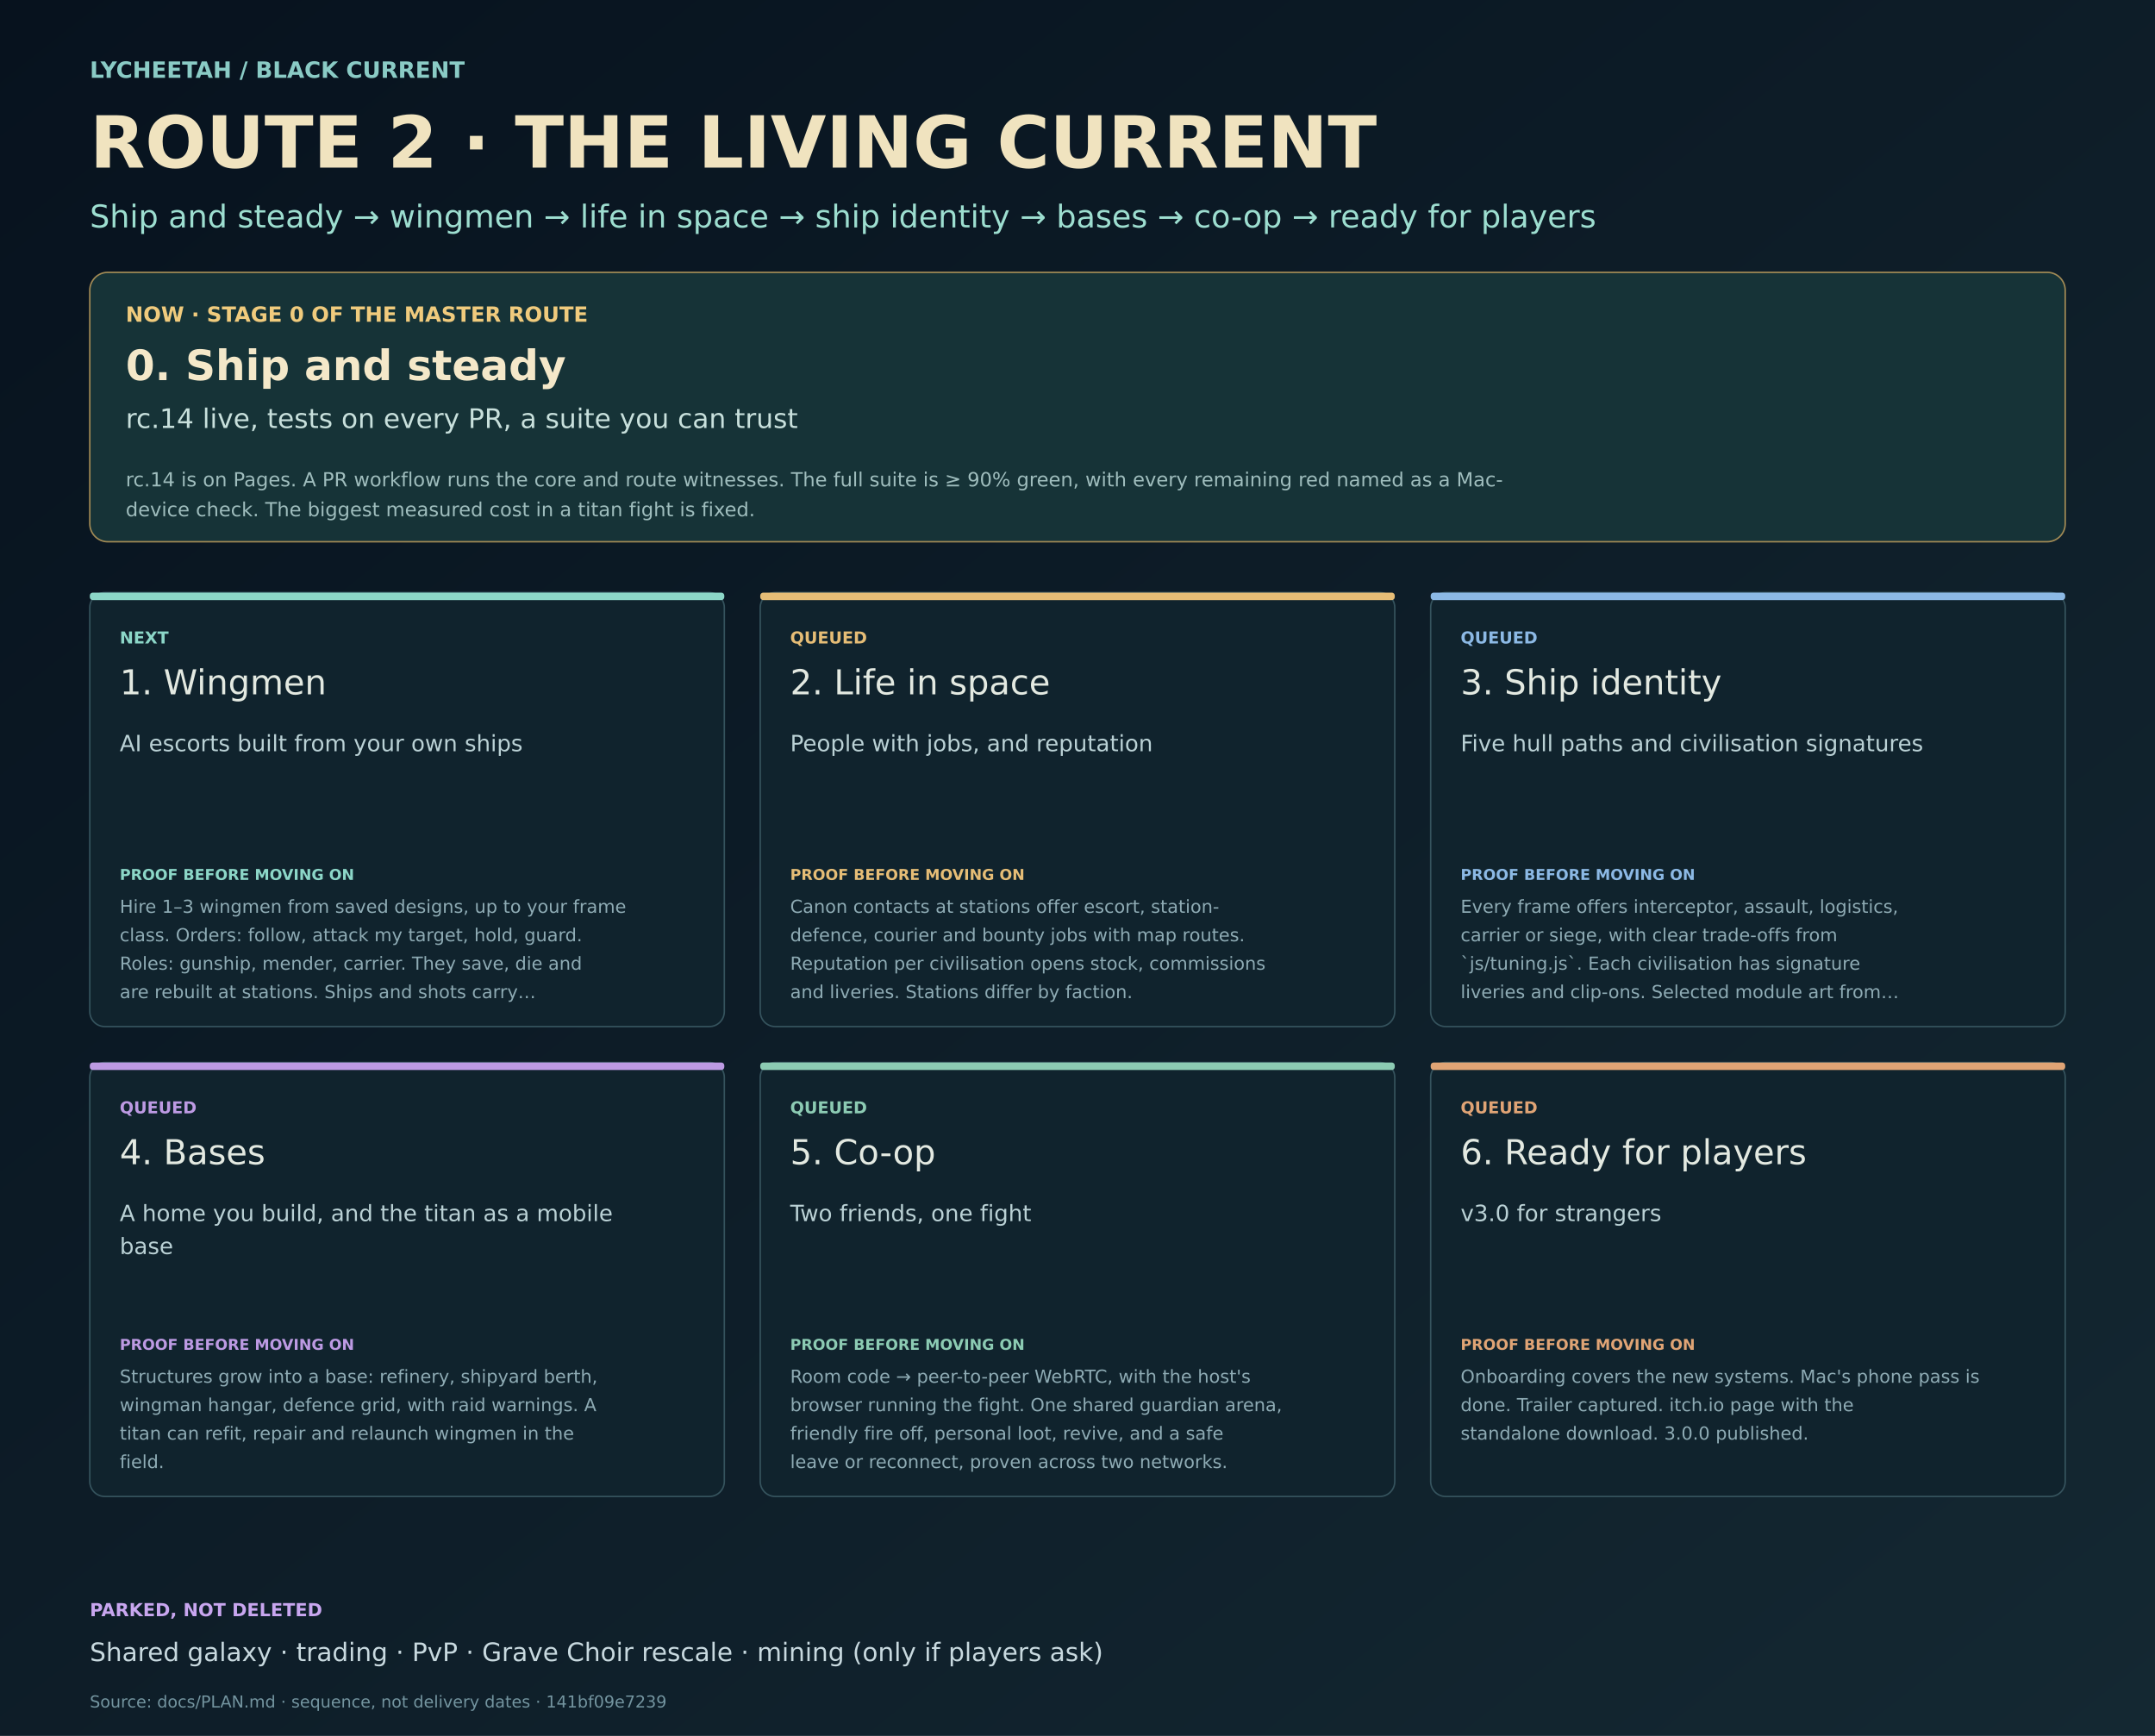
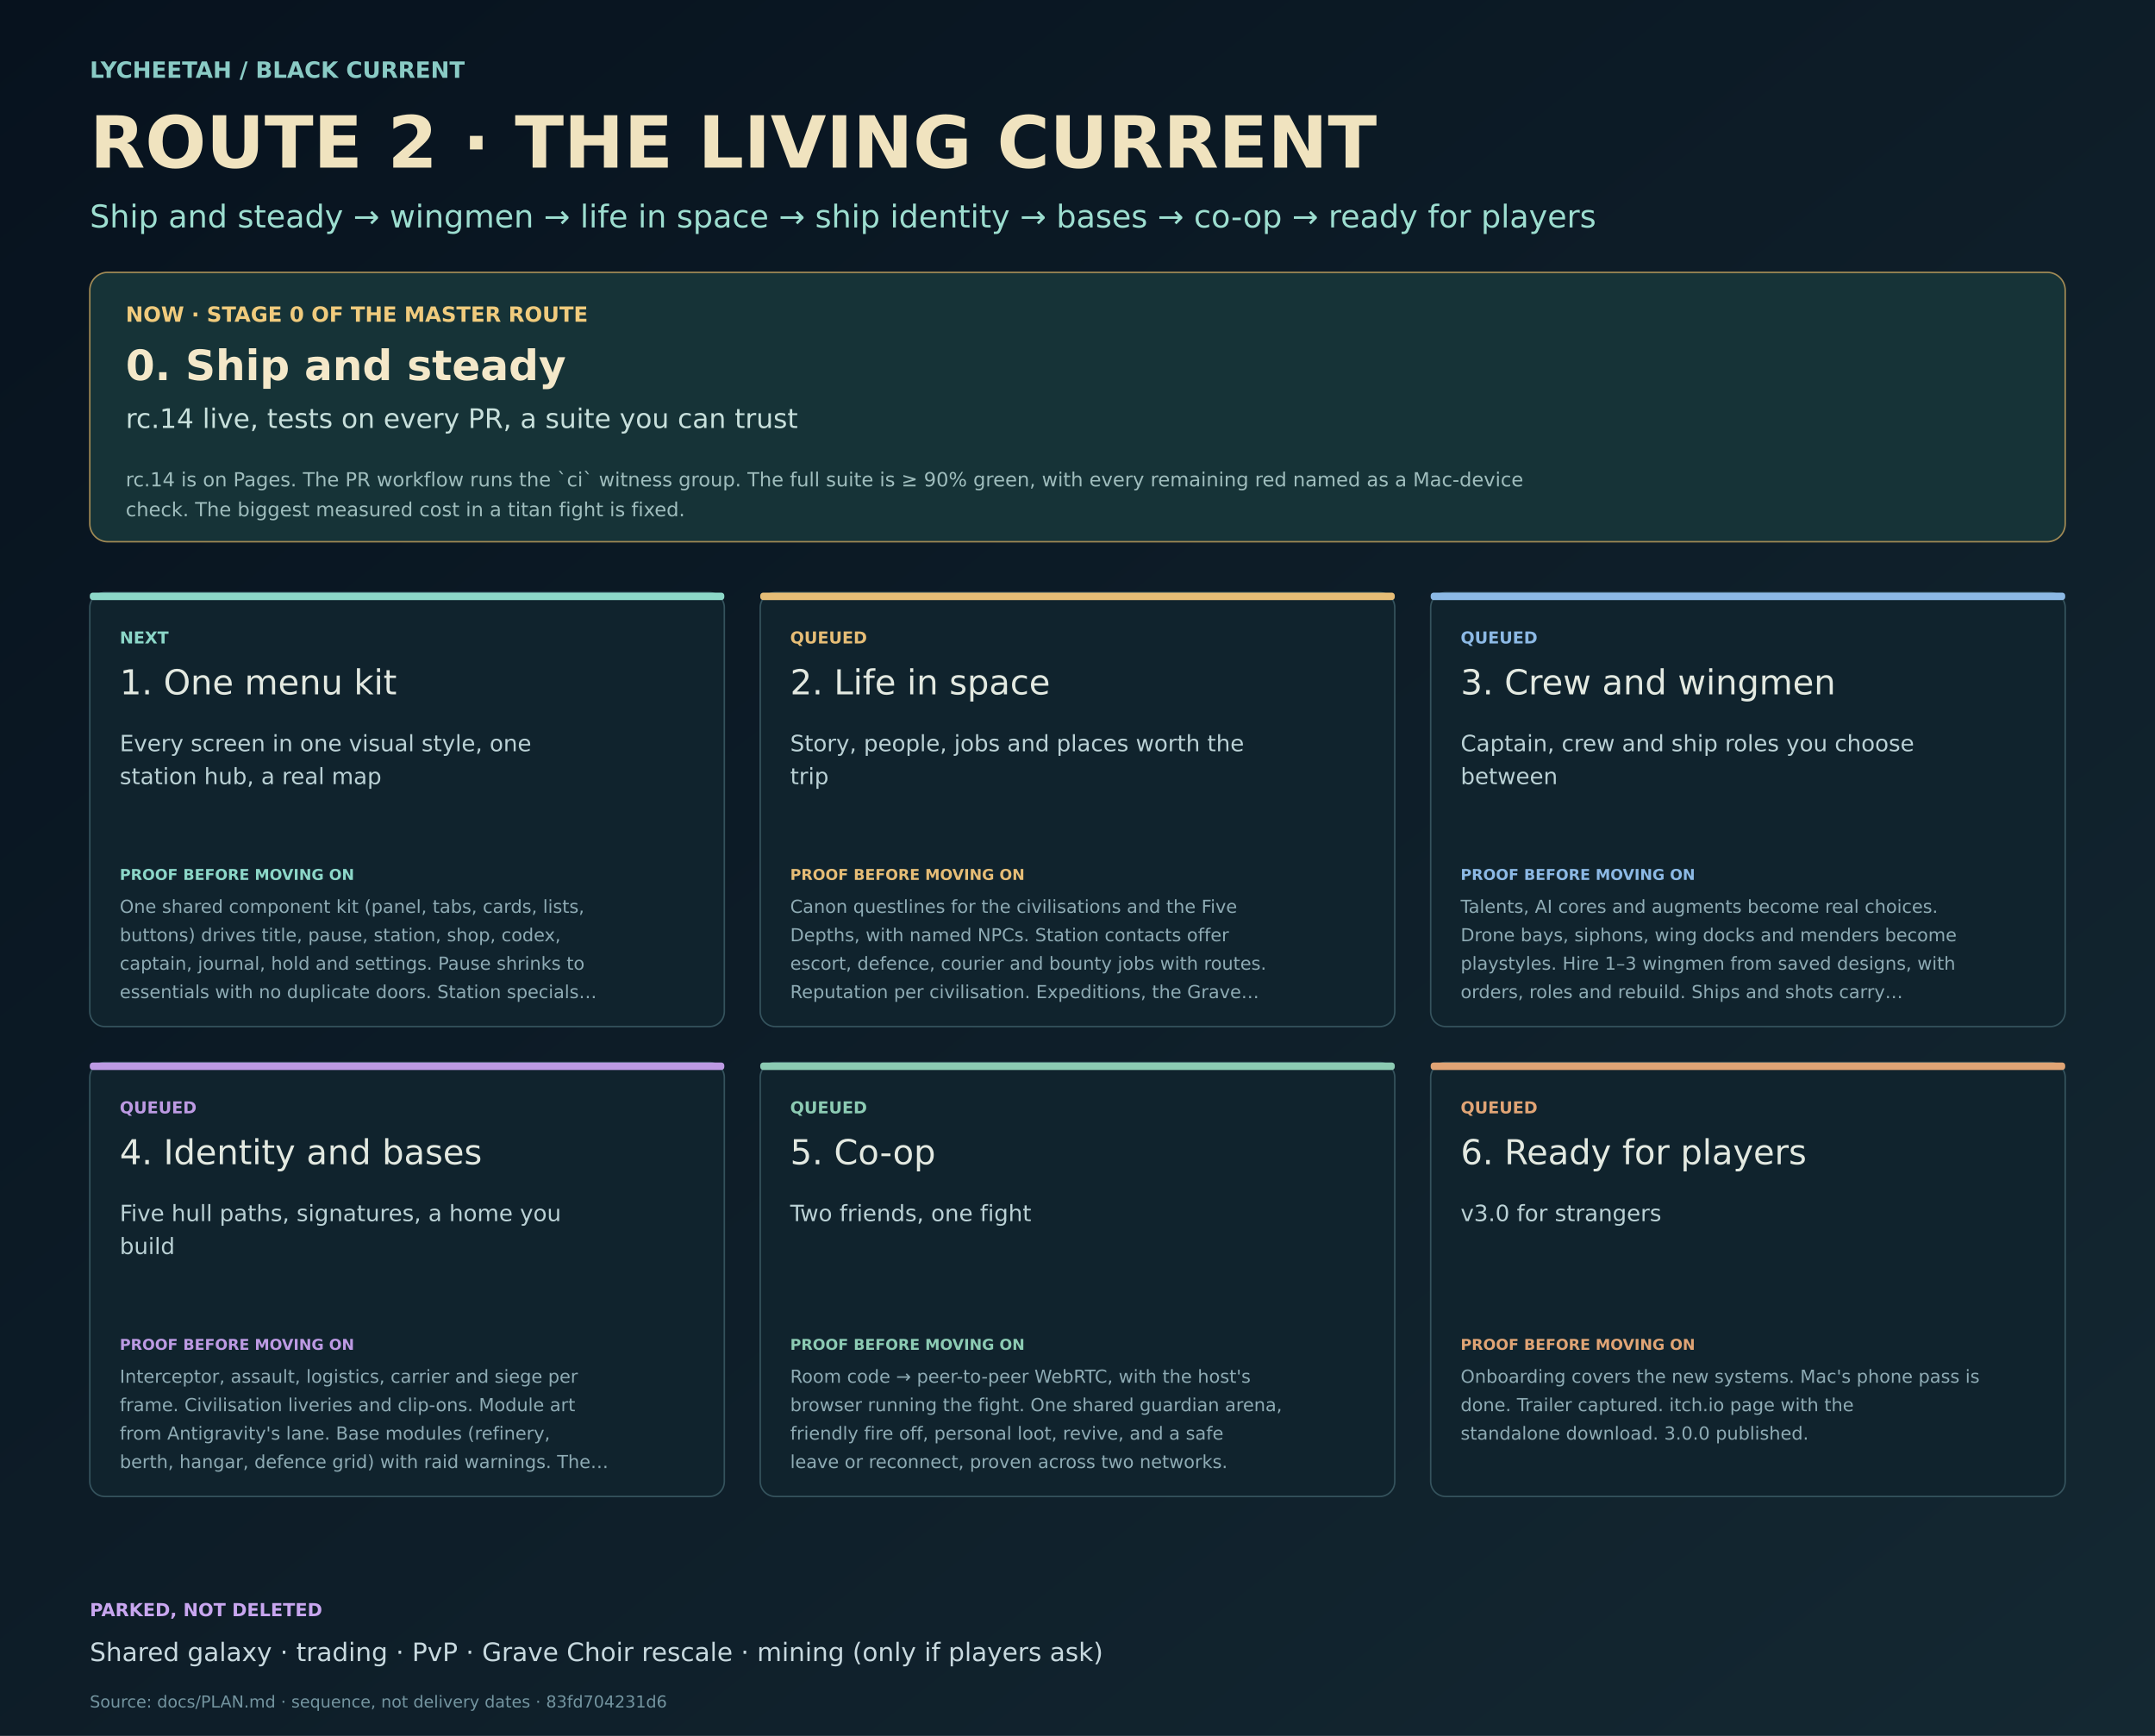
<svg xmlns="http://www.w3.org/2000/svg" width="1440" height="1160" viewBox="0 0 1440 1160">
  <defs>
    <linearGradient id="bg" x2="1" y2="1">
      <stop stop-color="#07121e" />
      <stop offset="1" stop-color="#142832" />
    </linearGradient>
  </defs>
  <rect width="1440" height="1160" fill="url(#bg)" />
  <text x="60" y="52" fill="#8acbc5" font-family="DejaVu Sans,sans-serif" font-size="15" font-weight="700">LYCHEETAH / BLACK CURRENT</text>
  <text x="60" y="112" fill="#f0e3bf" font-family="DejaVu Sans,sans-serif" font-size="48" font-weight="700">ROUTE 2 · THE LIVING CURRENT</text>
  <text x="60" y="152" fill="#9dded0" font-family="DejaVu Sans,sans-serif" font-size="21" font-weight="400">Ship and steady → wingmen → life in space → ship identity → bases → co-op → ready for players</text>
  <rect x="60" y="182" width="1320" height="180" rx="12" fill="#163337" stroke="#a18a55" />
  <text x="84" y="215" fill="#f0cb7d" font-family="DejaVu Sans,sans-serif" font-size="14" font-weight="700">NOW · STAGE 0 OF THE MASTER ROUTE</text>
  <text x="84" y="254" fill="#f4e8c9" font-family="DejaVu Sans,sans-serif" font-size="28" font-weight="700">0. Ship and steady</text>
  <text x="84" y="286" fill="#c8e0dc" font-family="DejaVu Sans,sans-serif" font-size="18" font-weight="400">rc.14 live, tests on every PR, a suite you can trust</text>
-   <text x="84" y="325" fill="#9fbdbd" font-family="DejaVu Sans,sans-serif" font-size="13" font-weight="400">rc.14 is on Pages. A PR workflow runs the core and route witnesses. The full suite is ≥ 90% green, with every remaining red named as a Mac-</text>
-   <text x="84" y="345" fill="#9fbdbd" font-family="DejaVu Sans,sans-serif" font-size="13" font-weight="400">device check. The biggest measured cost in a titan fight is fixed.</text>
+   <text x="84" y="325" fill="#9fbdbd" font-family="DejaVu Sans,sans-serif" font-size="13" font-weight="400">rc.14 is on Pages. The PR workflow runs the `ci` witness group. The full suite is ≥ 90% green, with every remaining red named as a Mac-device</text>
+   <text x="84" y="345" fill="#9fbdbd" font-family="DejaVu Sans,sans-serif" font-size="13" font-weight="400">check. The biggest measured cost in a titan fight is fixed.</text>
  <rect x="60" y="396" width="424" height="290" rx="10" fill="#10232d" stroke="#35535d" />
  <rect x="60" y="396" width="424" height="5" rx="2" fill="#8cd7c8" />
  <text x="80" y="430" fill="#8cd7c8" font-family="DejaVu Sans,sans-serif" font-size="11" font-weight="700">NEXT</text>
-   <text x="80" y="464" fill="#e3e9e1" font-family="DejaVu Sans,sans-serif" font-size="23" font-weight="400">1. Wingmen</text>
-   <text x="80" y="502" fill="#bad1d5" font-family="DejaVu Sans,sans-serif" font-size="15" font-weight="400">AI escorts built from your own ships</text>
+   <text x="80" y="464" fill="#e3e9e1" font-family="DejaVu Sans,sans-serif" font-size="23" font-weight="400">1. One menu kit</text>
+   <text x="80" y="502" fill="#bad1d5" font-family="DejaVu Sans,sans-serif" font-size="15" font-weight="400">Every screen in one visual style, one</text>
+   <text x="80" y="524" fill="#bad1d5" font-family="DejaVu Sans,sans-serif" font-size="15" font-weight="400">station hub, a real map</text>
  <text x="80" y="588" fill="#8cd7c8" font-family="DejaVu Sans,sans-serif" font-size="10" font-weight="700">PROOF BEFORE MOVING ON</text>
-   <text x="80" y="610" fill="#8eabb4" font-family="DejaVu Sans,sans-serif" font-size="12" font-weight="400">Hire 1–3 wingmen from saved designs, up to your frame</text>
-   <text x="80" y="629" fill="#8eabb4" font-family="DejaVu Sans,sans-serif" font-size="12" font-weight="400">class. Orders: follow, attack my target, hold, guard.</text>
-   <text x="80" y="648" fill="#8eabb4" font-family="DejaVu Sans,sans-serif" font-size="12" font-weight="400">Roles: gunship, mender, carrier. They save, die and</text>
-   <text x="80" y="667" fill="#8eabb4" font-family="DejaVu Sans,sans-serif" font-size="12" font-weight="400">are rebuilt at stations. Ships and shots carry…</text>
+   <text x="80" y="610" fill="#8eabb4" font-family="DejaVu Sans,sans-serif" font-size="12" font-weight="400">One shared component kit (panel, tabs, cards, lists,</text>
+   <text x="80" y="629" fill="#8eabb4" font-family="DejaVu Sans,sans-serif" font-size="12" font-weight="400">buttons) drives title, pause, station, shop, codex,</text>
+   <text x="80" y="648" fill="#8eabb4" font-family="DejaVu Sans,sans-serif" font-size="12" font-weight="400">captain, journal, hold and settings. Pause shrinks to</text>
+   <text x="80" y="667" fill="#8eabb4" font-family="DejaVu Sans,sans-serif" font-size="12" font-weight="400">essentials with no duplicate doors. Station specials…</text>
  <rect x="508" y="396" width="424" height="290" rx="10" fill="#10232d" stroke="#35535d" />
  <rect x="508" y="396" width="424" height="5" rx="2" fill="#e6bd76" />
  <text x="528" y="430" fill="#e6bd76" font-family="DejaVu Sans,sans-serif" font-size="11" font-weight="700">QUEUED</text>
  <text x="528" y="464" fill="#e3e9e1" font-family="DejaVu Sans,sans-serif" font-size="23" font-weight="400">2. Life in space</text>
-   <text x="528" y="502" fill="#bad1d5" font-family="DejaVu Sans,sans-serif" font-size="15" font-weight="400">People with jobs, and reputation</text>
+   <text x="528" y="502" fill="#bad1d5" font-family="DejaVu Sans,sans-serif" font-size="15" font-weight="400">Story, people, jobs and places worth the</text>
+   <text x="528" y="524" fill="#bad1d5" font-family="DejaVu Sans,sans-serif" font-size="15" font-weight="400">trip</text>
  <text x="528" y="588" fill="#e6bd76" font-family="DejaVu Sans,sans-serif" font-size="10" font-weight="700">PROOF BEFORE MOVING ON</text>
-   <text x="528" y="610" fill="#8eabb4" font-family="DejaVu Sans,sans-serif" font-size="12" font-weight="400">Canon contacts at stations offer escort, station-</text>
-   <text x="528" y="629" fill="#8eabb4" font-family="DejaVu Sans,sans-serif" font-size="12" font-weight="400">defence, courier and bounty jobs with map routes.</text>
-   <text x="528" y="648" fill="#8eabb4" font-family="DejaVu Sans,sans-serif" font-size="12" font-weight="400">Reputation per civilisation opens stock, commissions</text>
-   <text x="528" y="667" fill="#8eabb4" font-family="DejaVu Sans,sans-serif" font-size="12" font-weight="400">and liveries. Stations differ by faction.</text>
+   <text x="528" y="610" fill="#8eabb4" font-family="DejaVu Sans,sans-serif" font-size="12" font-weight="400">Canon questlines for the civilisations and the Five</text>
+   <text x="528" y="629" fill="#8eabb4" font-family="DejaVu Sans,sans-serif" font-size="12" font-weight="400">Depths, with named NPCs. Station contacts offer</text>
+   <text x="528" y="648" fill="#8eabb4" font-family="DejaVu Sans,sans-serif" font-size="12" font-weight="400">escort, defence, courier and bounty jobs with routes.</text>
+   <text x="528" y="667" fill="#8eabb4" font-family="DejaVu Sans,sans-serif" font-size="12" font-weight="400">Reputation per civilisation. Expeditions, the Grave…</text>
  <rect x="956" y="396" width="424" height="290" rx="10" fill="#10232d" stroke="#35535d" />
  <rect x="956" y="396" width="424" height="5" rx="2" fill="#8cb9e5" />
  <text x="976" y="430" fill="#8cb9e5" font-family="DejaVu Sans,sans-serif" font-size="11" font-weight="700">QUEUED</text>
-   <text x="976" y="464" fill="#e3e9e1" font-family="DejaVu Sans,sans-serif" font-size="23" font-weight="400">3. Ship identity</text>
-   <text x="976" y="502" fill="#bad1d5" font-family="DejaVu Sans,sans-serif" font-size="15" font-weight="400">Five hull paths and civilisation signatures</text>
+   <text x="976" y="464" fill="#e3e9e1" font-family="DejaVu Sans,sans-serif" font-size="23" font-weight="400">3. Crew and wingmen</text>
+   <text x="976" y="502" fill="#bad1d5" font-family="DejaVu Sans,sans-serif" font-size="15" font-weight="400">Captain, crew and ship roles you choose</text>
+   <text x="976" y="524" fill="#bad1d5" font-family="DejaVu Sans,sans-serif" font-size="15" font-weight="400">between</text>
  <text x="976" y="588" fill="#8cb9e5" font-family="DejaVu Sans,sans-serif" font-size="10" font-weight="700">PROOF BEFORE MOVING ON</text>
-   <text x="976" y="610" fill="#8eabb4" font-family="DejaVu Sans,sans-serif" font-size="12" font-weight="400">Every frame offers interceptor, assault, logistics,</text>
-   <text x="976" y="629" fill="#8eabb4" font-family="DejaVu Sans,sans-serif" font-size="12" font-weight="400">carrier or siege, with clear trade-offs from</text>
-   <text x="976" y="648" fill="#8eabb4" font-family="DejaVu Sans,sans-serif" font-size="12" font-weight="400">`js/tuning.js`. Each civilisation has signature</text>
-   <text x="976" y="667" fill="#8eabb4" font-family="DejaVu Sans,sans-serif" font-size="12" font-weight="400">liveries and clip-ons. Selected module art from…</text>
+   <text x="976" y="610" fill="#8eabb4" font-family="DejaVu Sans,sans-serif" font-size="12" font-weight="400">Talents, AI cores and augments become real choices.</text>
+   <text x="976" y="629" fill="#8eabb4" font-family="DejaVu Sans,sans-serif" font-size="12" font-weight="400">Drone bays, siphons, wing docks and menders become</text>
+   <text x="976" y="648" fill="#8eabb4" font-family="DejaVu Sans,sans-serif" font-size="12" font-weight="400">playstyles. Hire 1–3 wingmen from saved designs, with</text>
+   <text x="976" y="667" fill="#8eabb4" font-family="DejaVu Sans,sans-serif" font-size="12" font-weight="400">orders, roles and rebuild. Ships and shots carry…</text>
  <rect x="60" y="710" width="424" height="290" rx="10" fill="#10232d" stroke="#35535d" />
  <rect x="60" y="710" width="424" height="5" rx="2" fill="#bd9ae3" />
  <text x="80" y="744" fill="#bd9ae3" font-family="DejaVu Sans,sans-serif" font-size="11" font-weight="700">QUEUED</text>
-   <text x="80" y="778" fill="#e3e9e1" font-family="DejaVu Sans,sans-serif" font-size="23" font-weight="400">4. Bases</text>
-   <text x="80" y="816" fill="#bad1d5" font-family="DejaVu Sans,sans-serif" font-size="15" font-weight="400">A home you build, and the titan as a mobile</text>
-   <text x="80" y="838" fill="#bad1d5" font-family="DejaVu Sans,sans-serif" font-size="15" font-weight="400">base</text>
+   <text x="80" y="778" fill="#e3e9e1" font-family="DejaVu Sans,sans-serif" font-size="23" font-weight="400">4. Identity and bases</text>
+   <text x="80" y="816" fill="#bad1d5" font-family="DejaVu Sans,sans-serif" font-size="15" font-weight="400">Five hull paths, signatures, a home you</text>
+   <text x="80" y="838" fill="#bad1d5" font-family="DejaVu Sans,sans-serif" font-size="15" font-weight="400">build</text>
  <text x="80" y="902" fill="#bd9ae3" font-family="DejaVu Sans,sans-serif" font-size="10" font-weight="700">PROOF BEFORE MOVING ON</text>
-   <text x="80" y="924" fill="#8eabb4" font-family="DejaVu Sans,sans-serif" font-size="12" font-weight="400">Structures grow into a base: refinery, shipyard berth,</text>
-   <text x="80" y="943" fill="#8eabb4" font-family="DejaVu Sans,sans-serif" font-size="12" font-weight="400">wingman hangar, defence grid, with raid warnings. A</text>
-   <text x="80" y="962" fill="#8eabb4" font-family="DejaVu Sans,sans-serif" font-size="12" font-weight="400">titan can refit, repair and relaunch wingmen in the</text>
-   <text x="80" y="981" fill="#8eabb4" font-family="DejaVu Sans,sans-serif" font-size="12" font-weight="400">field.</text>
+   <text x="80" y="924" fill="#8eabb4" font-family="DejaVu Sans,sans-serif" font-size="12" font-weight="400">Interceptor, assault, logistics, carrier and siege per</text>
+   <text x="80" y="943" fill="#8eabb4" font-family="DejaVu Sans,sans-serif" font-size="12" font-weight="400">frame. Civilisation liveries and clip-ons. Module art</text>
+   <text x="80" y="962" fill="#8eabb4" font-family="DejaVu Sans,sans-serif" font-size="12" font-weight="400">from Antigravity's lane. Base modules (refinery,</text>
+   <text x="80" y="981" fill="#8eabb4" font-family="DejaVu Sans,sans-serif" font-size="12" font-weight="400">berth, hangar, defence grid) with raid warnings. The…</text>
  <rect x="508" y="710" width="424" height="290" rx="10" fill="#10232d" stroke="#35535d" />
  <rect x="508" y="710" width="424" height="5" rx="2" fill="#8ccbb3" />
  <text x="528" y="744" fill="#8ccbb3" font-family="DejaVu Sans,sans-serif" font-size="11" font-weight="700">QUEUED</text>
  <text x="528" y="778" fill="#e3e9e1" font-family="DejaVu Sans,sans-serif" font-size="23" font-weight="400">5. Co-op</text>
  <text x="528" y="816" fill="#bad1d5" font-family="DejaVu Sans,sans-serif" font-size="15" font-weight="400">Two friends, one fight</text>
  <text x="528" y="902" fill="#8ccbb3" font-family="DejaVu Sans,sans-serif" font-size="10" font-weight="700">PROOF BEFORE MOVING ON</text>
  <text x="528" y="924" fill="#8eabb4" font-family="DejaVu Sans,sans-serif" font-size="12" font-weight="400">Room code → peer-to-peer WebRTC, with the host's</text>
  <text x="528" y="943" fill="#8eabb4" font-family="DejaVu Sans,sans-serif" font-size="12" font-weight="400">browser running the fight. One shared guardian arena,</text>
  <text x="528" y="962" fill="#8eabb4" font-family="DejaVu Sans,sans-serif" font-size="12" font-weight="400">friendly fire off, personal loot, revive, and a safe</text>
  <text x="528" y="981" fill="#8eabb4" font-family="DejaVu Sans,sans-serif" font-size="12" font-weight="400">leave or reconnect, proven across two networks.</text>
  <rect x="956" y="710" width="424" height="290" rx="10" fill="#10232d" stroke="#35535d" />
  <rect x="956" y="710" width="424" height="5" rx="2" fill="#e0a475" />
  <text x="976" y="744" fill="#e0a475" font-family="DejaVu Sans,sans-serif" font-size="11" font-weight="700">QUEUED</text>
  <text x="976" y="778" fill="#e3e9e1" font-family="DejaVu Sans,sans-serif" font-size="23" font-weight="400">6. Ready for players</text>
  <text x="976" y="816" fill="#bad1d5" font-family="DejaVu Sans,sans-serif" font-size="15" font-weight="400">v3.0 for strangers</text>
  <text x="976" y="902" fill="#e0a475" font-family="DejaVu Sans,sans-serif" font-size="10" font-weight="700">PROOF BEFORE MOVING ON</text>
  <text x="976" y="924" fill="#8eabb4" font-family="DejaVu Sans,sans-serif" font-size="12" font-weight="400">Onboarding covers the new systems. Mac's phone pass is</text>
  <text x="976" y="943" fill="#8eabb4" font-family="DejaVu Sans,sans-serif" font-size="12" font-weight="400">done. Trailer captured. itch.io page with the</text>
  <text x="976" y="962" fill="#8eabb4" font-family="DejaVu Sans,sans-serif" font-size="12" font-weight="400">standalone download. 3.0.0 published.</text>
  <text x="60" y="1080" fill="#c8a6ef" font-family="DejaVu Sans,sans-serif" font-size="12" font-weight="700">PARKED, NOT DELETED</text>
  <text x="60" y="1110" fill="#c8d9df" font-family="DejaVu Sans,sans-serif" font-size="17" font-weight="400">Shared galaxy · trading · PvP · Grave Choir rescale · mining (only if players ask)</text>
-   <text x="60" y="1141" fill="#73949f" font-family="DejaVu Sans,sans-serif" font-size="11" font-weight="400">Source: docs/PLAN.md · sequence, not delivery dates · 141bf09e7239</text>
+   <text x="60" y="1141" fill="#73949f" font-family="DejaVu Sans,sans-serif" font-size="11" font-weight="400">Source: docs/PLAN.md · sequence, not delivery dates · 83fd704231d6</text>
</svg>
